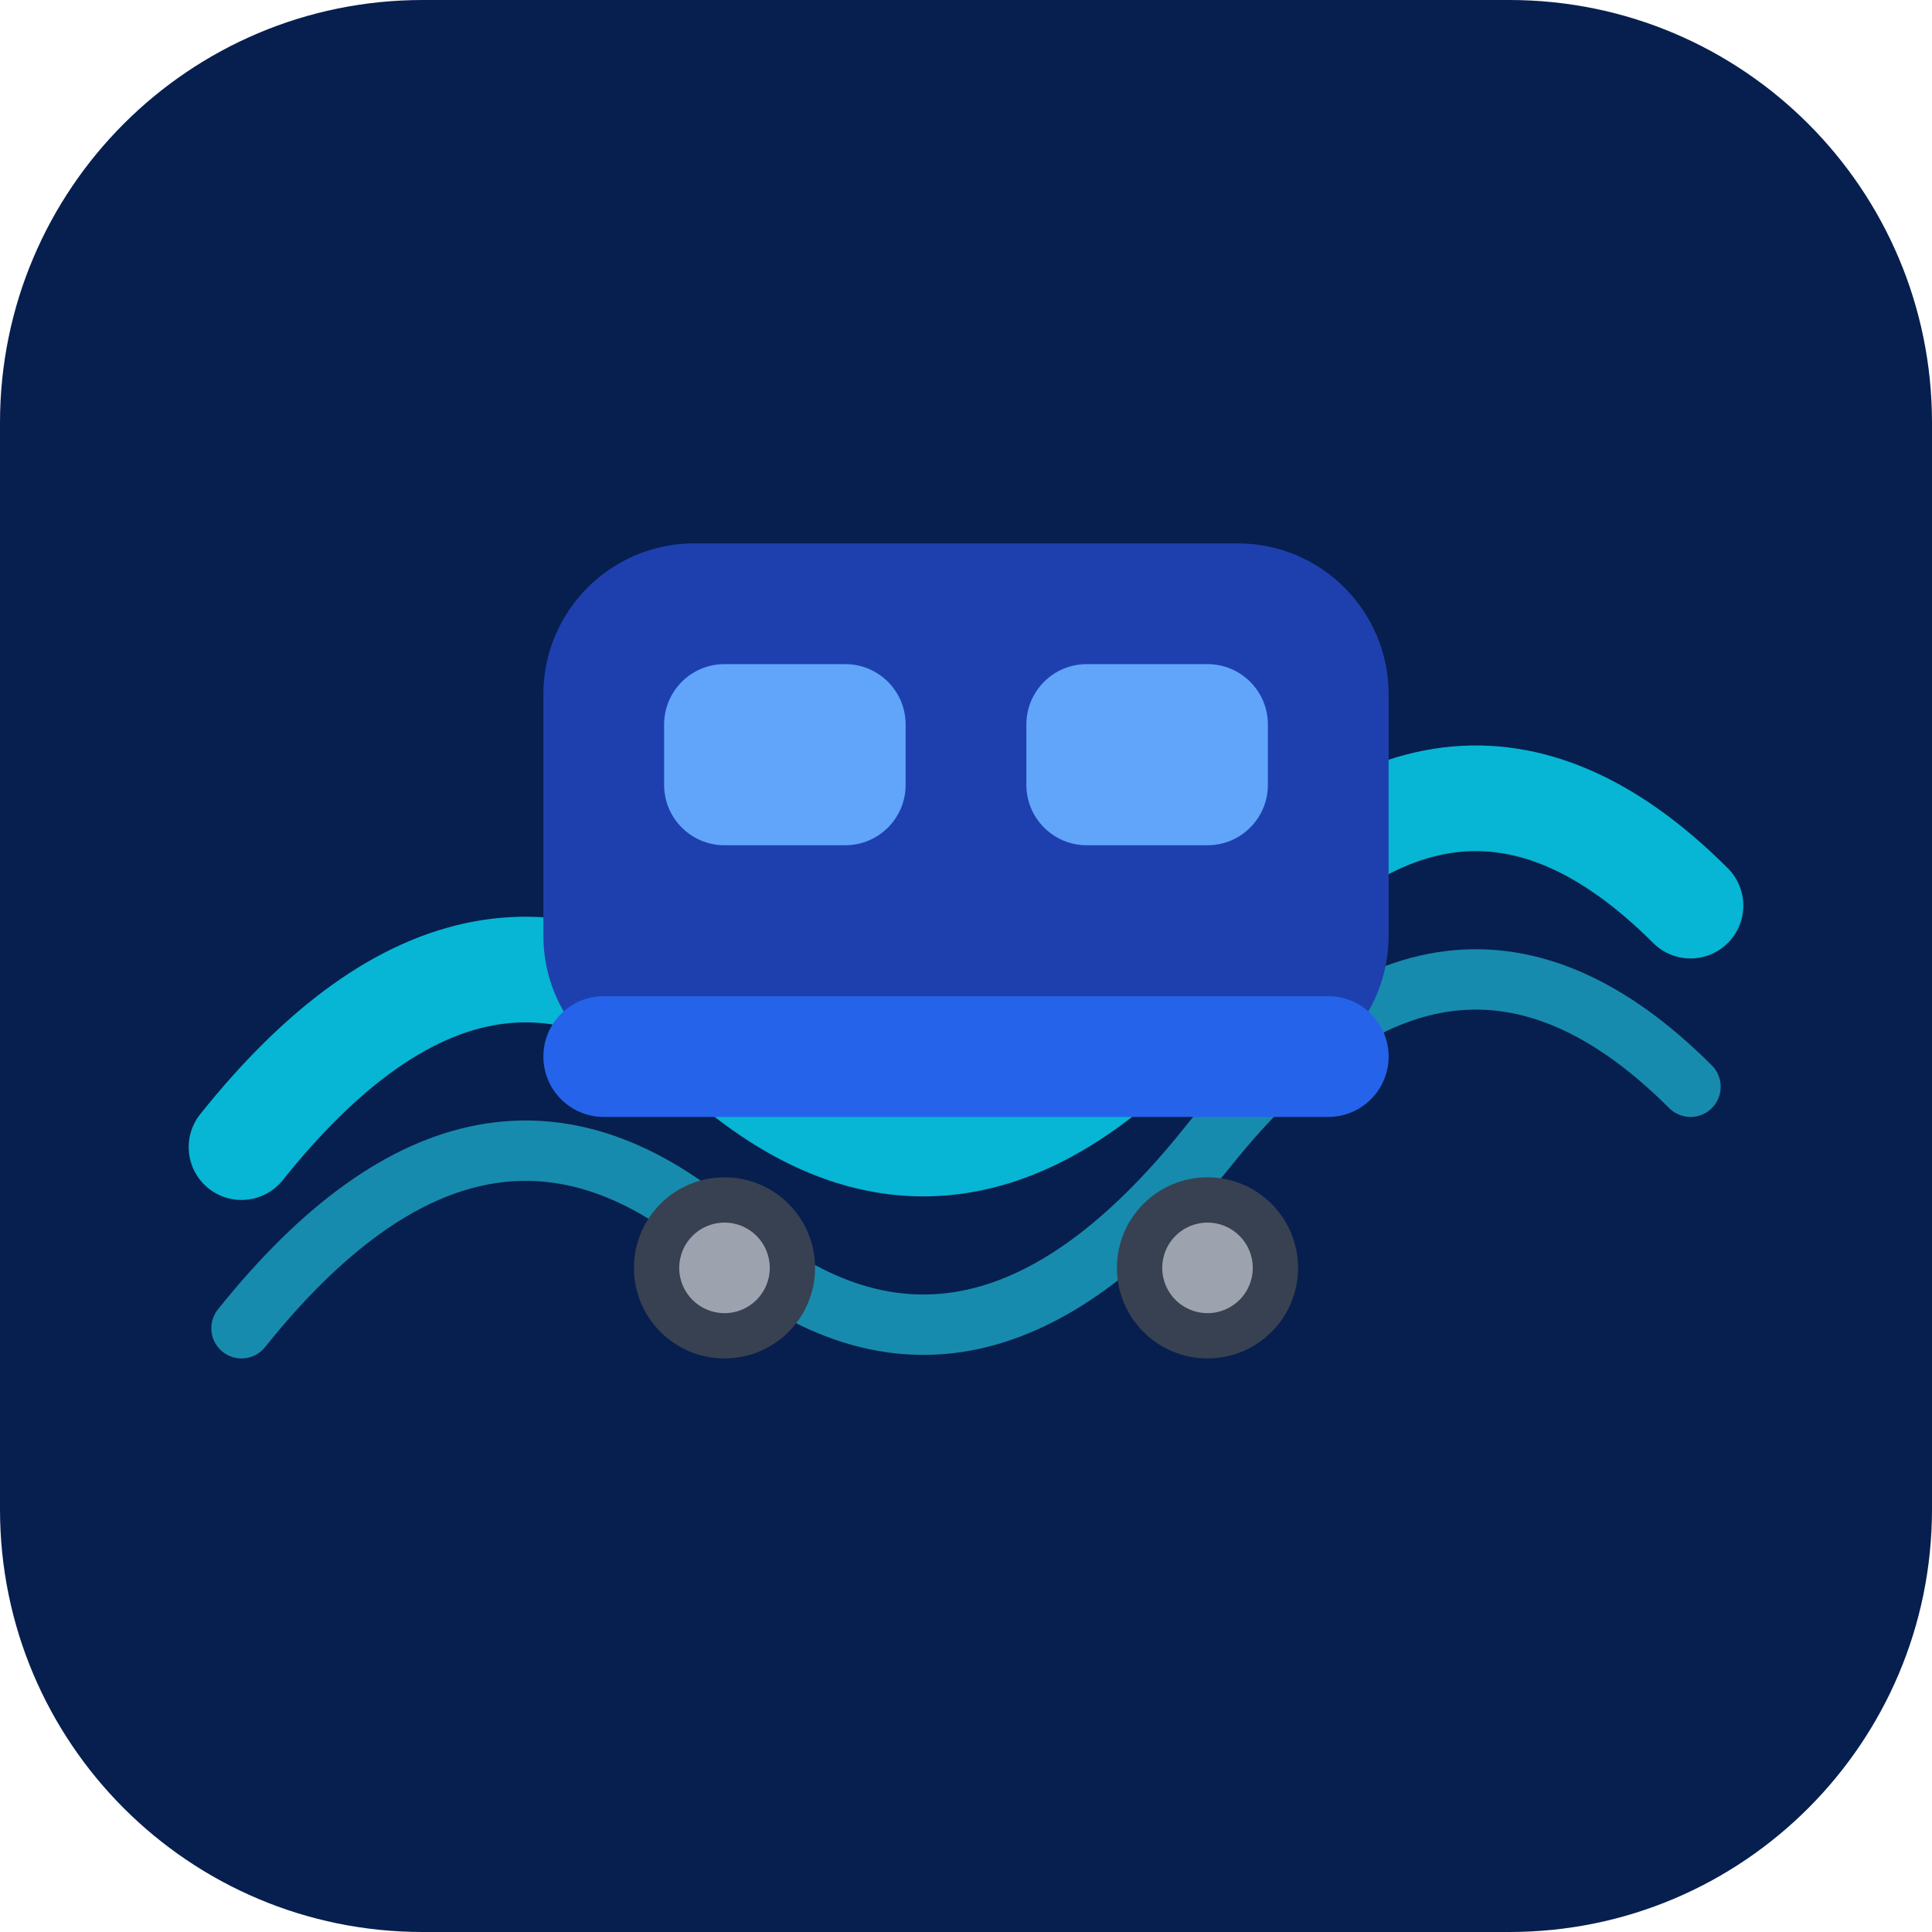
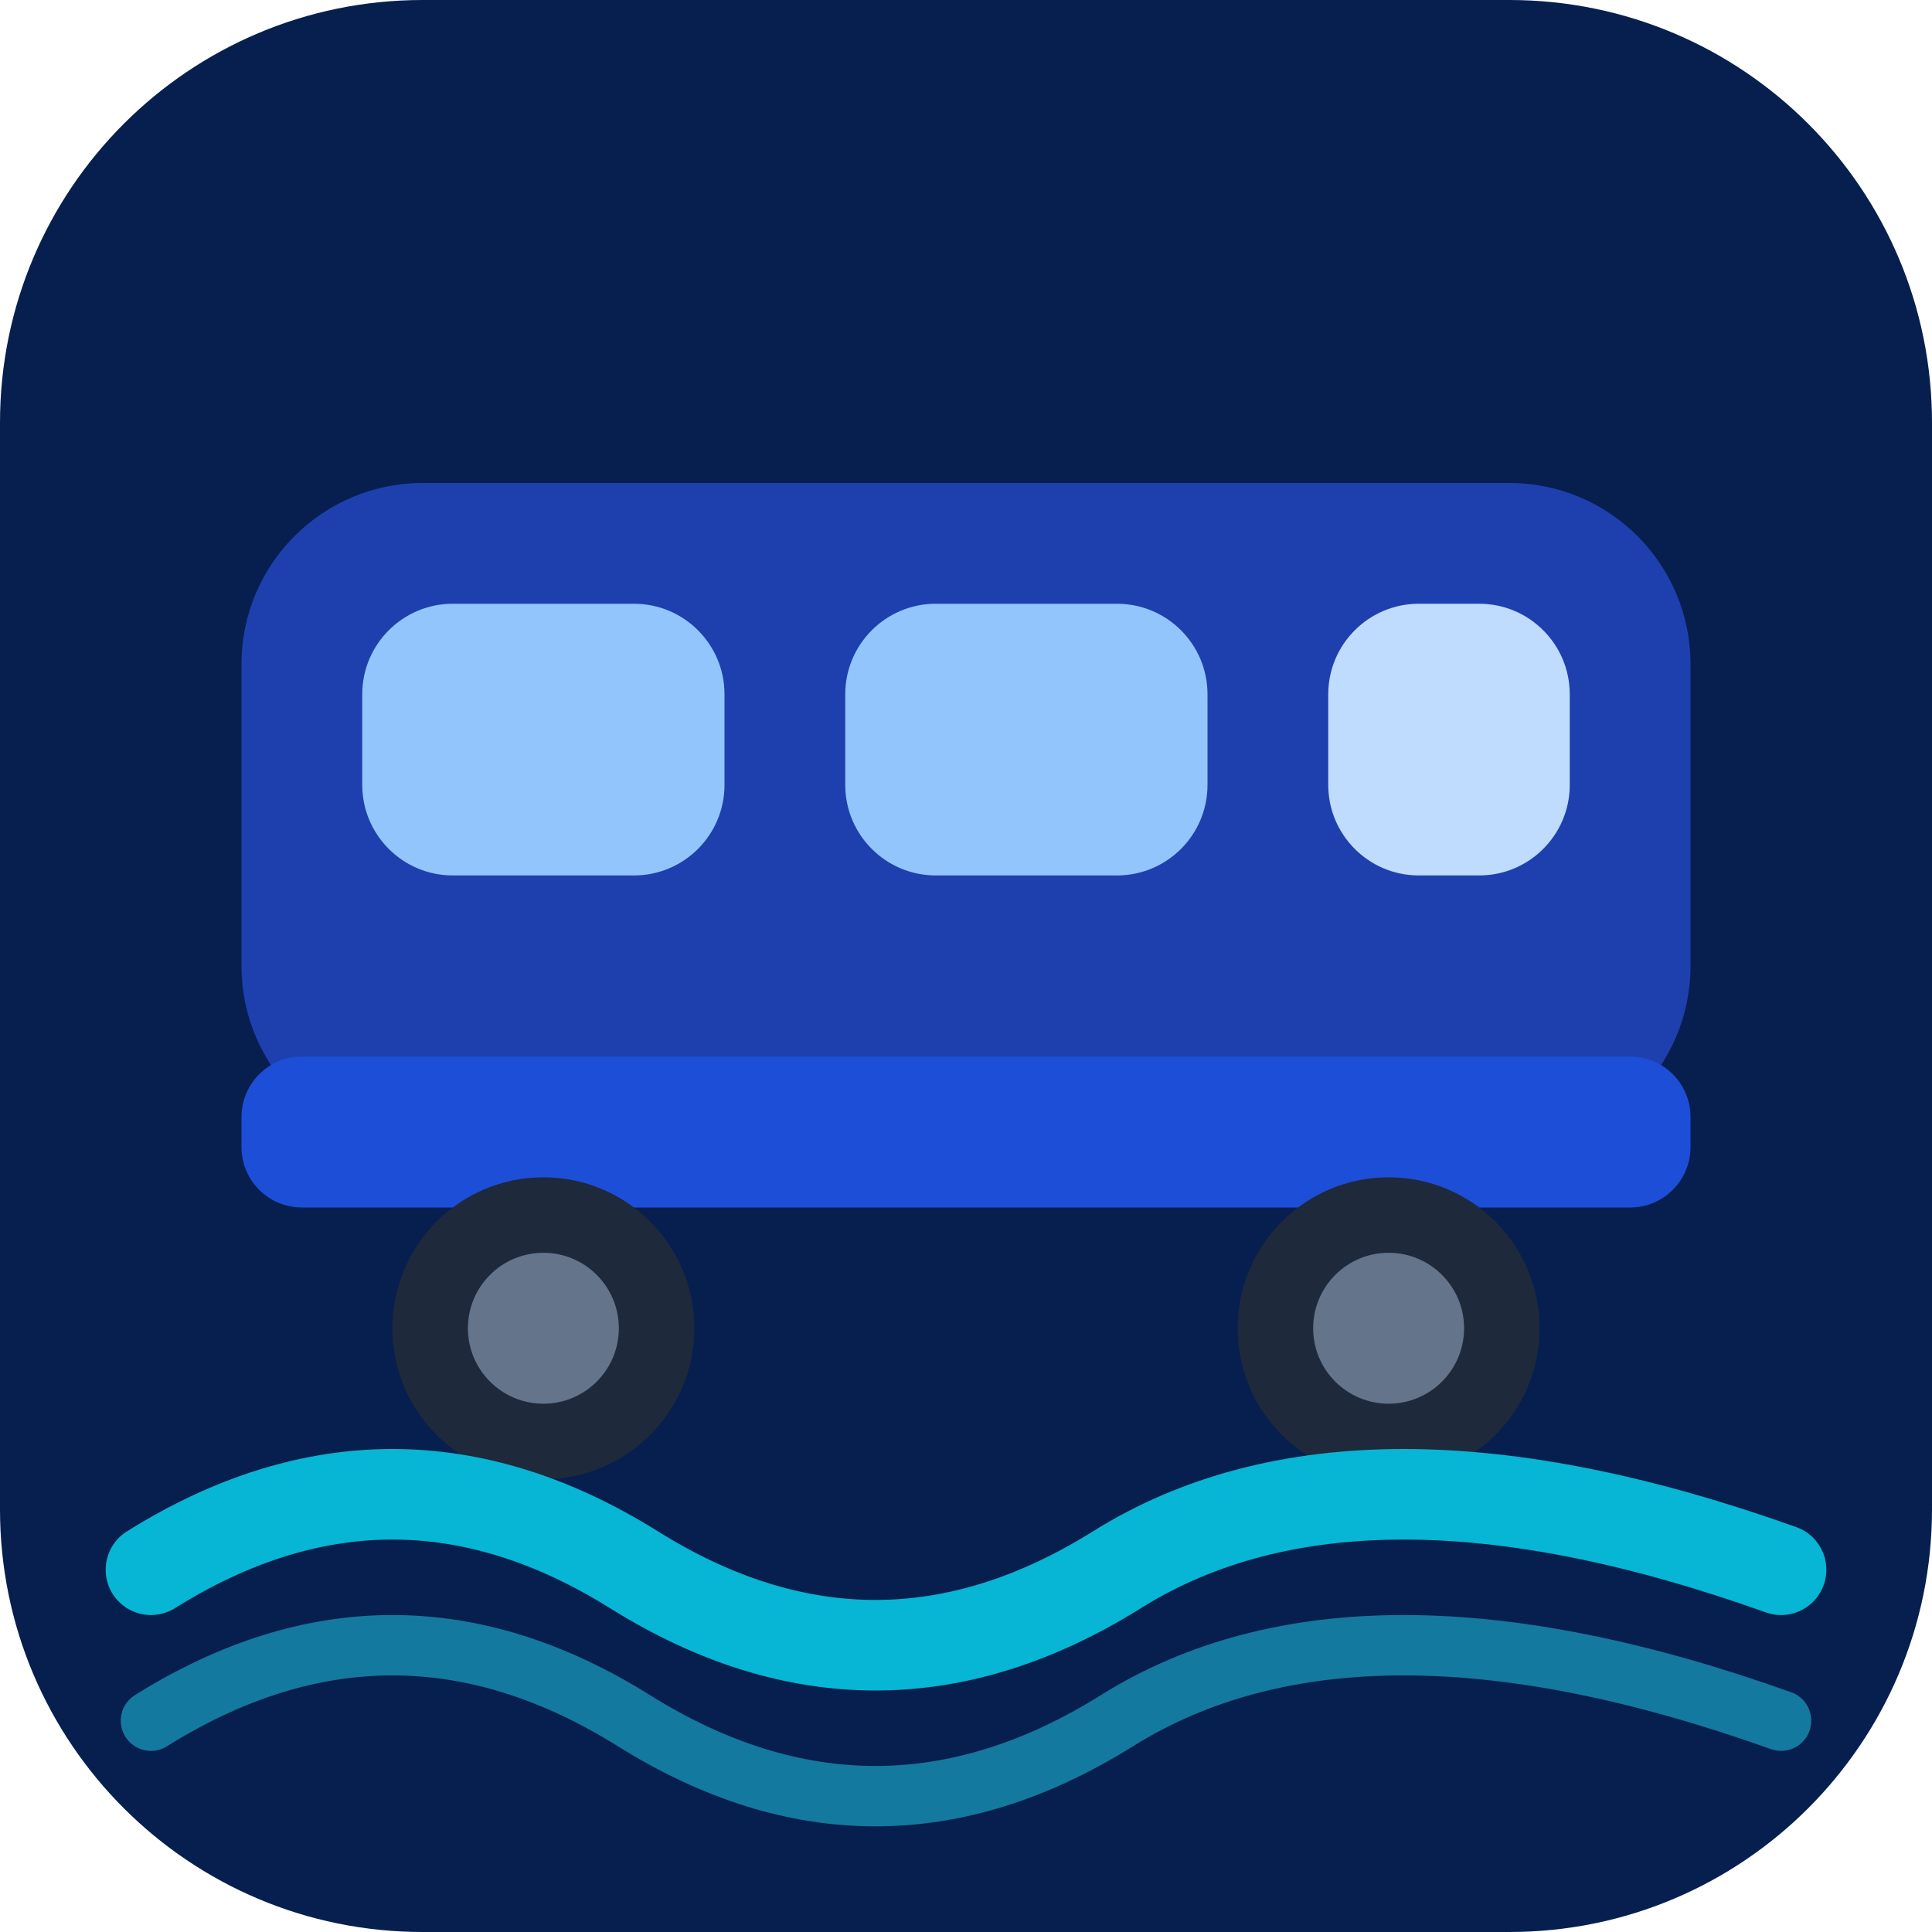
<svg xmlns="http://www.w3.org/2000/svg" viewBox="0 0 64 64" fill="none">
  <rect width="64" height="64" rx="14" fill="#071f4e" />
-   <path d="M8 38 Q16 28 24 35 Q32 42 40 32 Q48 22 56 30" stroke="#06b6d4" stroke-width="3.5" stroke-linecap="round" fill="none" />
-   <path d="M8 44 Q16 34 24 41 Q32 48 40 38 Q48 28 56 36" stroke="#22d3ee" stroke-width="2" stroke-linecap="round" fill="none" opacity="0.6" />
-   <rect x="18" y="18" width="28" height="18" rx="5" fill="#1e40af" />
-   <rect x="22" y="22" width="8" height="6" rx="2" fill="#60a5fa" />
-   <rect x="34" y="22" width="8" height="6" rx="2" fill="#60a5fa" />
-   <rect x="18" y="33" width="28" height="4" rx="2" fill="#2563eb" />
-   <circle cx="24" cy="42" r="3" fill="#374151" />
-   <circle cx="24" cy="42" r="1.5" fill="#9ca3af" />
-   <circle cx="40" cy="42" r="3" fill="#374151" />
-   <circle cx="40" cy="42" r="1.5" fill="#9ca3af" />
+   <rect x="8" y="16" width="48" height="22" rx="6" fill="#1e40af" />
+   <rect x="12" y="20" width="12" height="9" rx="3" fill="#93c5fd" />
+   <rect x="28" y="20" width="12" height="9" rx="3" fill="#93c5fd" />
+   <rect x="44" y="20" width="8" height="9" rx="3" fill="#bfdbfe" />
+   <rect x="8" y="35" width="48" height="5" rx="2" fill="#1d4ed8" />
+   <circle cx="18" cy="44" r="5" fill="#1e293b" />
+   <circle cx="18" cy="44" r="2.5" fill="#64748b" />
+   <circle cx="46" cy="44" r="5" fill="#1e293b" />
+   <circle cx="46" cy="44" r="2.5" fill="#64748b" />
+   <path d="M5 52 Q13 47 21 52 Q29 57 37 52 Q45 47 59 52" stroke="#06b6d4" stroke-width="3" stroke-linecap="round" fill="none" />
+   <path d="M5 57 Q13 52 21 57 Q29 62 37 57 Q45 52 59 57" stroke="#22d3ee" stroke-width="2" stroke-linecap="round" fill="none" opacity="0.5" />
</svg>
